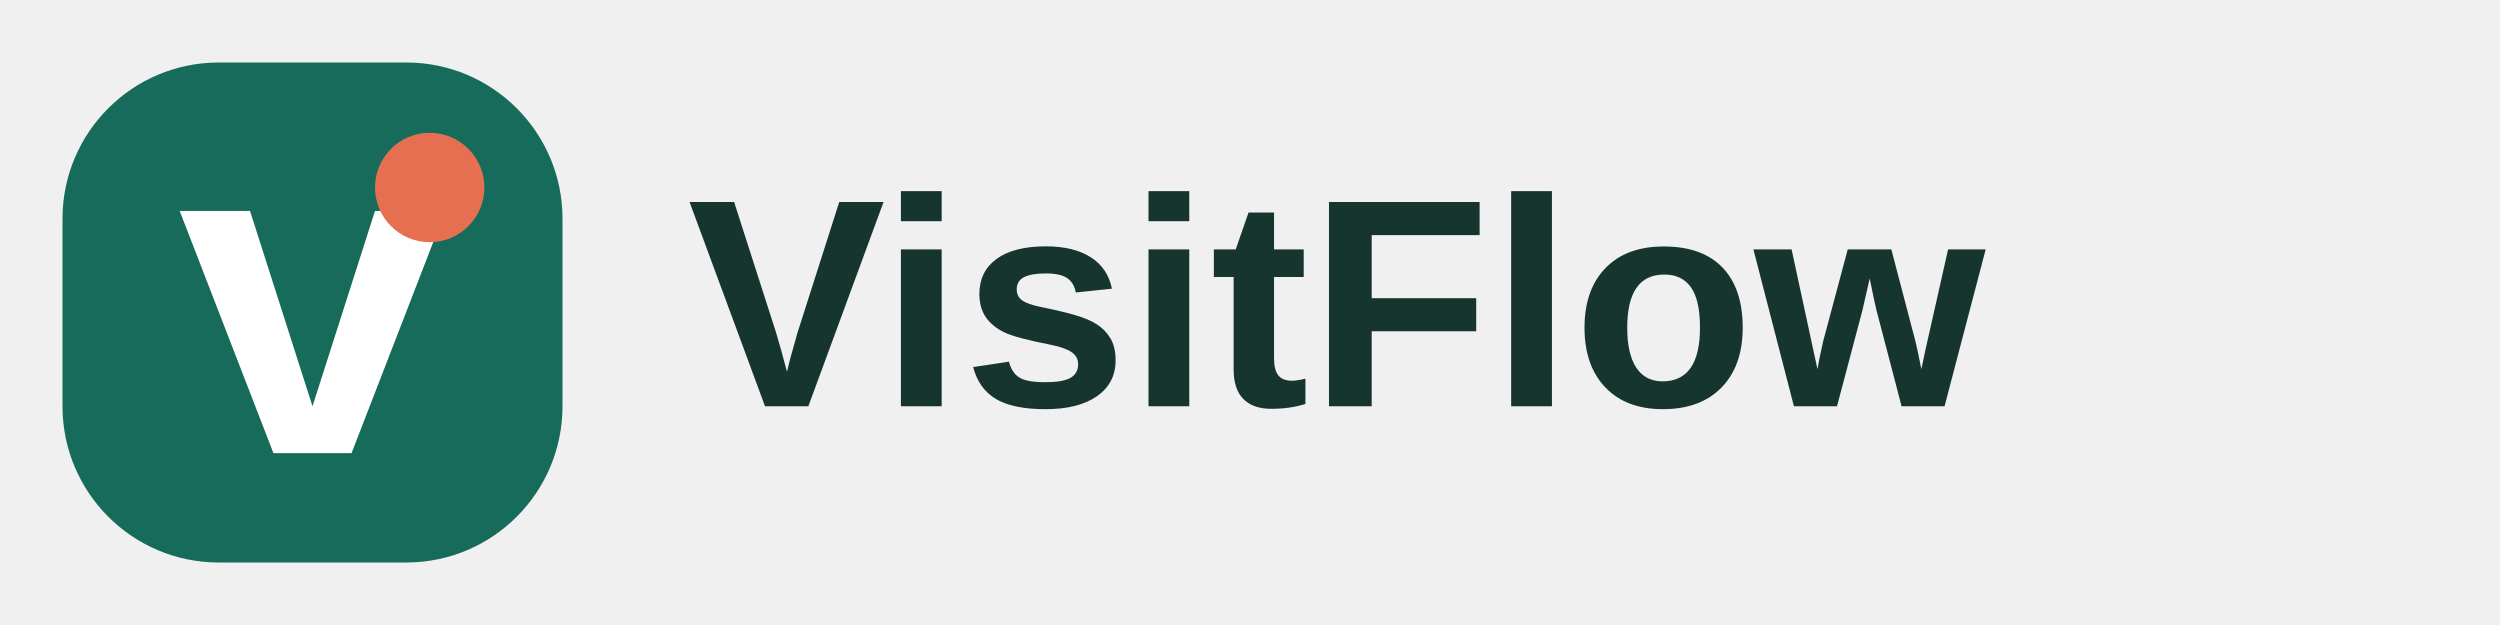
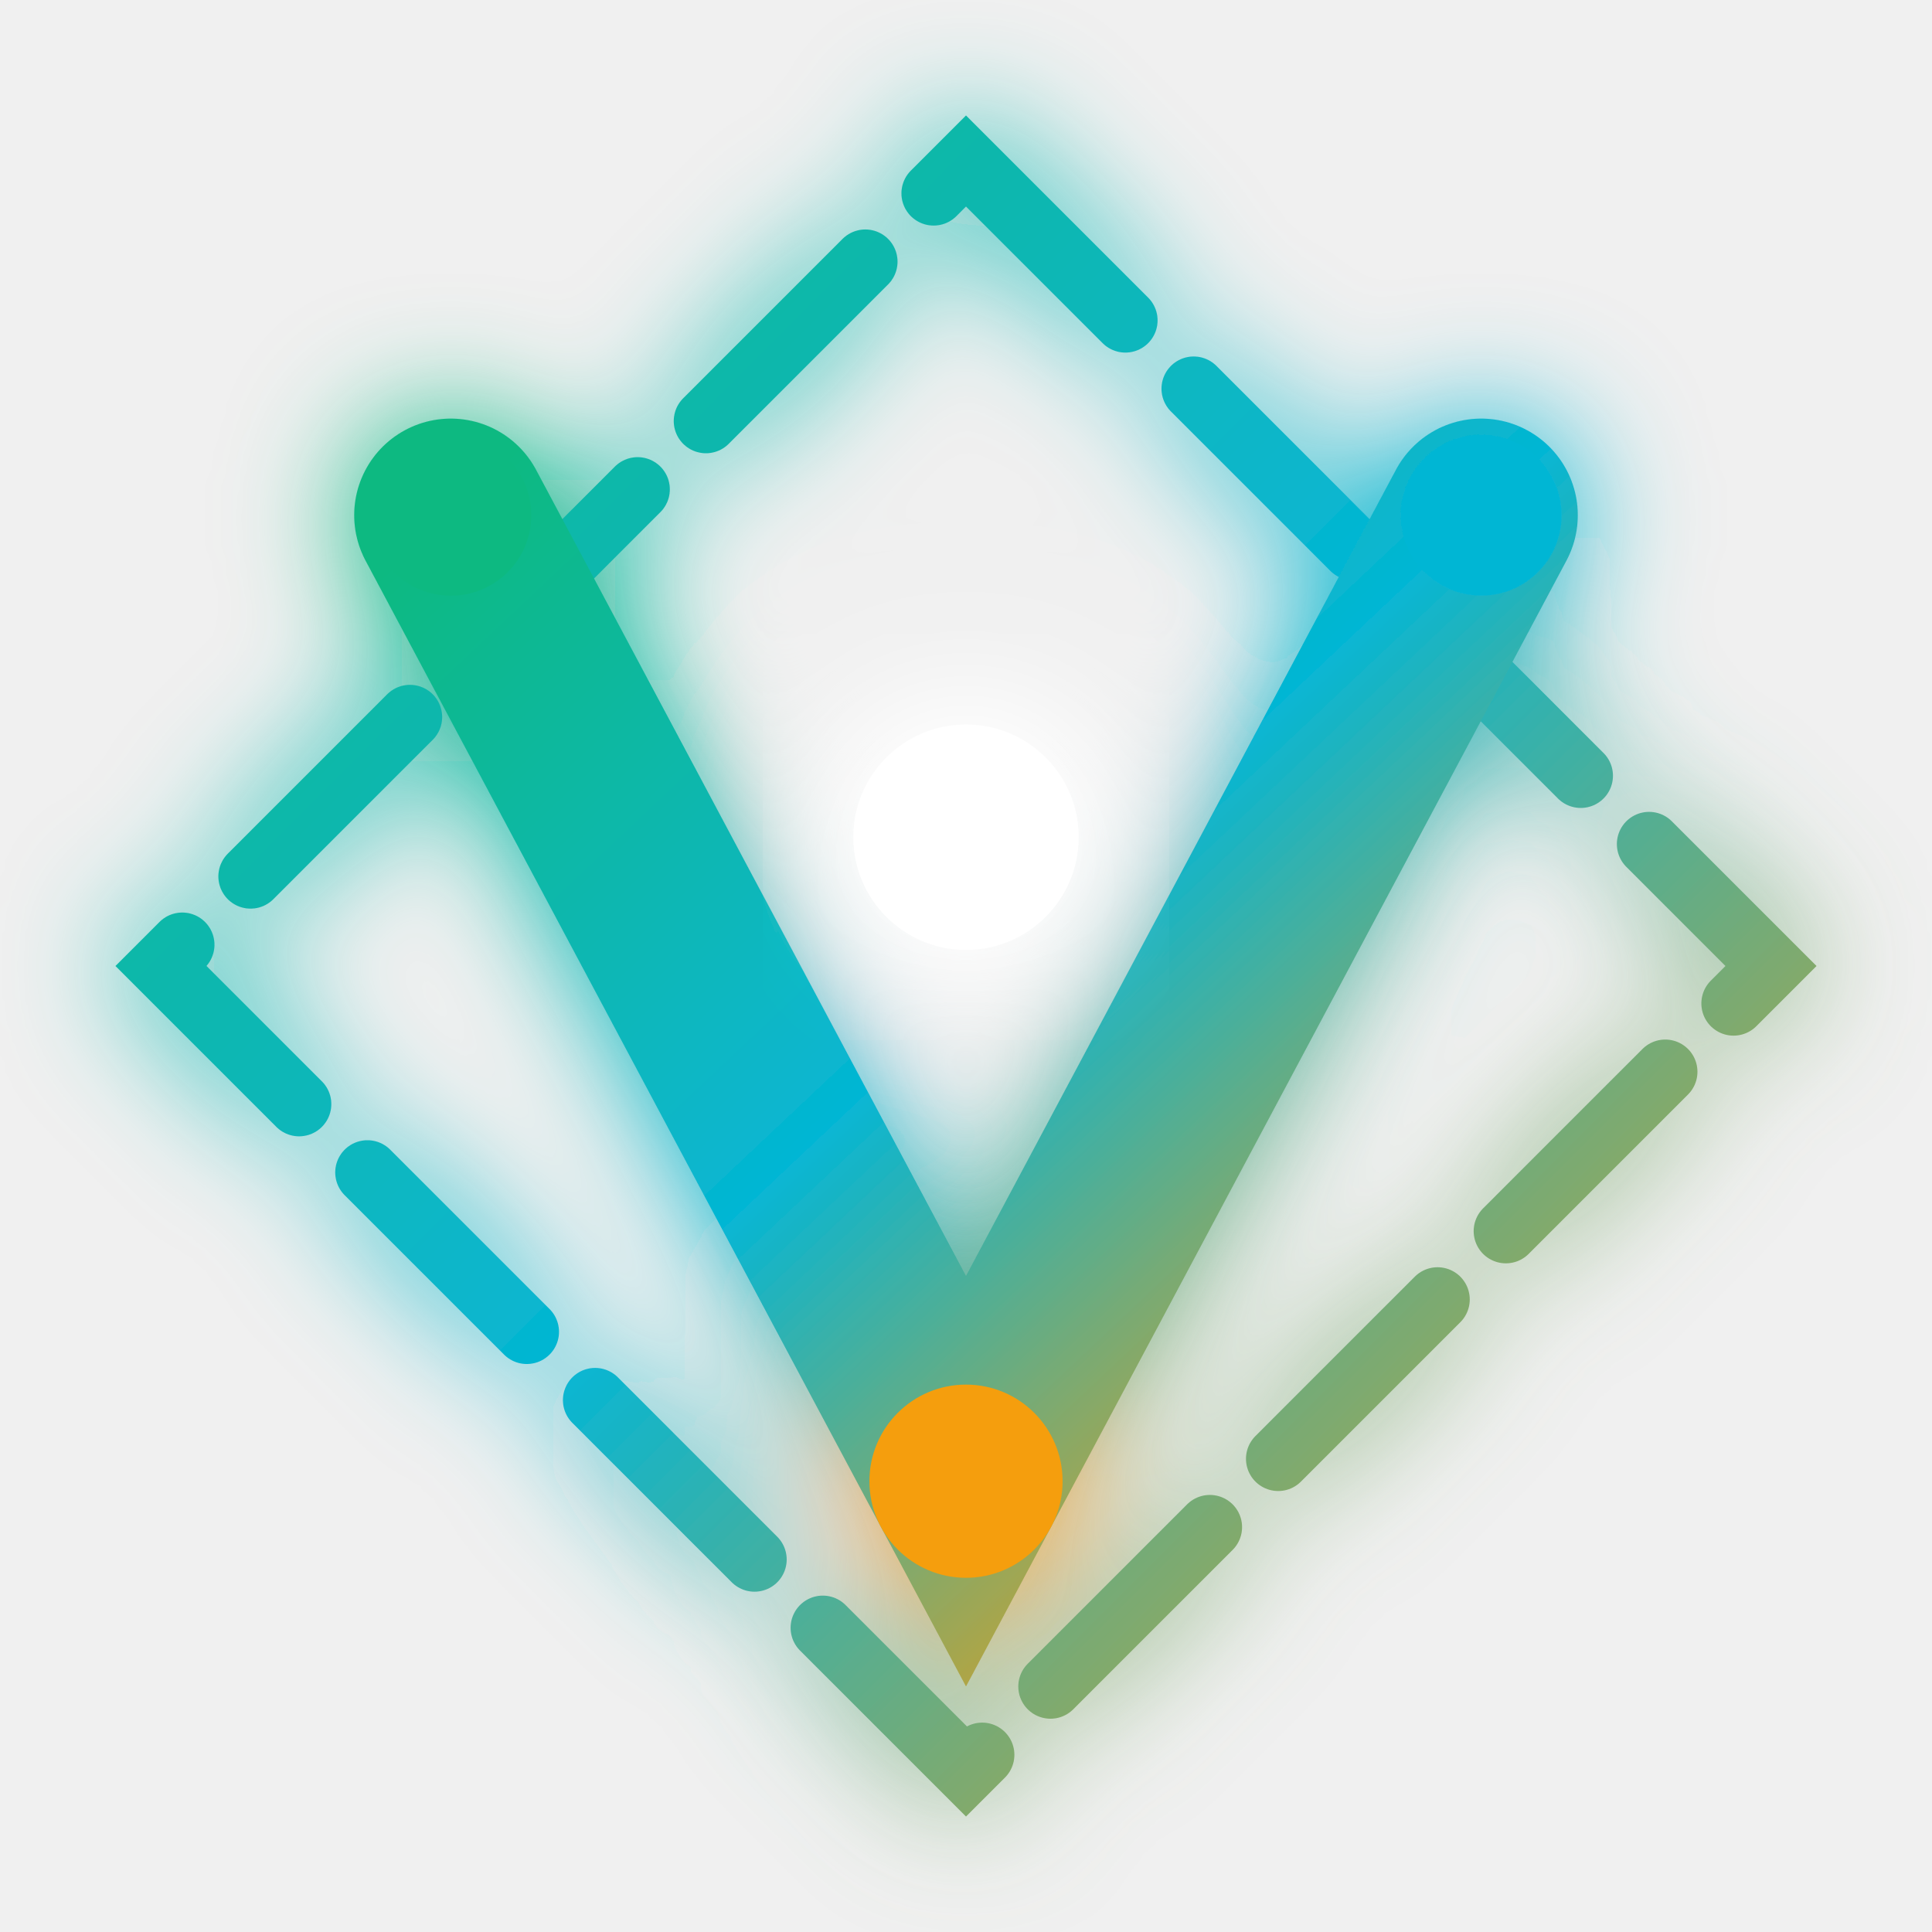
- <svg xmlns="http://www.w3.org/2000/svg" viewBox="0 0 320 80">
-   <rect width="64" height="64" x="8" y="8" rx="20" fill="#176b5b" />
-   <path d="M23 27h9l8 25 8-25h9L45 58H35z" fill="#fff" />
-   <circle cx="55" cy="24" r="7" fill="#e76f51" />
-   <text x="88" y="52" font-family="Arial,sans-serif" font-size="38" font-weight="700" fill="#17352f">VisitFlow</text>
+ <svg xmlns="http://www.w3.org/2000/svg" viewBox="0 0 120 120" width="120" height="120">
+   <defs>
+     <linearGradient id="visitflow-intense-grad" x1="0%" y1="0%" x2="100%" y2="100%">
+       <stop offset="0%" stop-color="#10b981" />
+       <stop offset="50%" stop-color="#06b6d4" />
+       <stop offset="100%" stop-color="#f59e0b" />
+     </linearGradient>
+     <filter id="vf-glow" x="-40%" y="-40%" width="180%" height="180%">
+       <feGaussianBlur stdDeviation="4" result="blur" />
+       <feMerge>
+         <feMergeNode in="blur" />
+         <feMergeNode in="SourceGraphic" />
+       </feMerge>
+     </filter>
+   </defs>
+   <g filter="url(#vf-glow)">
+     <path d="M 60 10 L 110 60 L 60 110 L 10 60 Z" fill="none" stroke="url(#visitflow-intense-grad)" stroke-width="4" stroke-dasharray="14 6" stroke-linecap="round" />
+     <path d="M 28 32 L 60 92 L 92 32" fill="none" stroke="url(#visitflow-intense-grad)" stroke-width="12" stroke-linecap="round" stroke-linejoin="miter" />
+     <circle cx="60" cy="52" r="7" fill="#ffffff" filter="url(#vf-glow)" />
+     <circle cx="60" cy="92" r="6" fill="#f59e0b" />
+     <circle cx="28" cy="32" r="5" fill="#10b981" />
+     <circle cx="92" cy="32" r="5" fill="#06b6d4" />
+   </g>
</svg>
